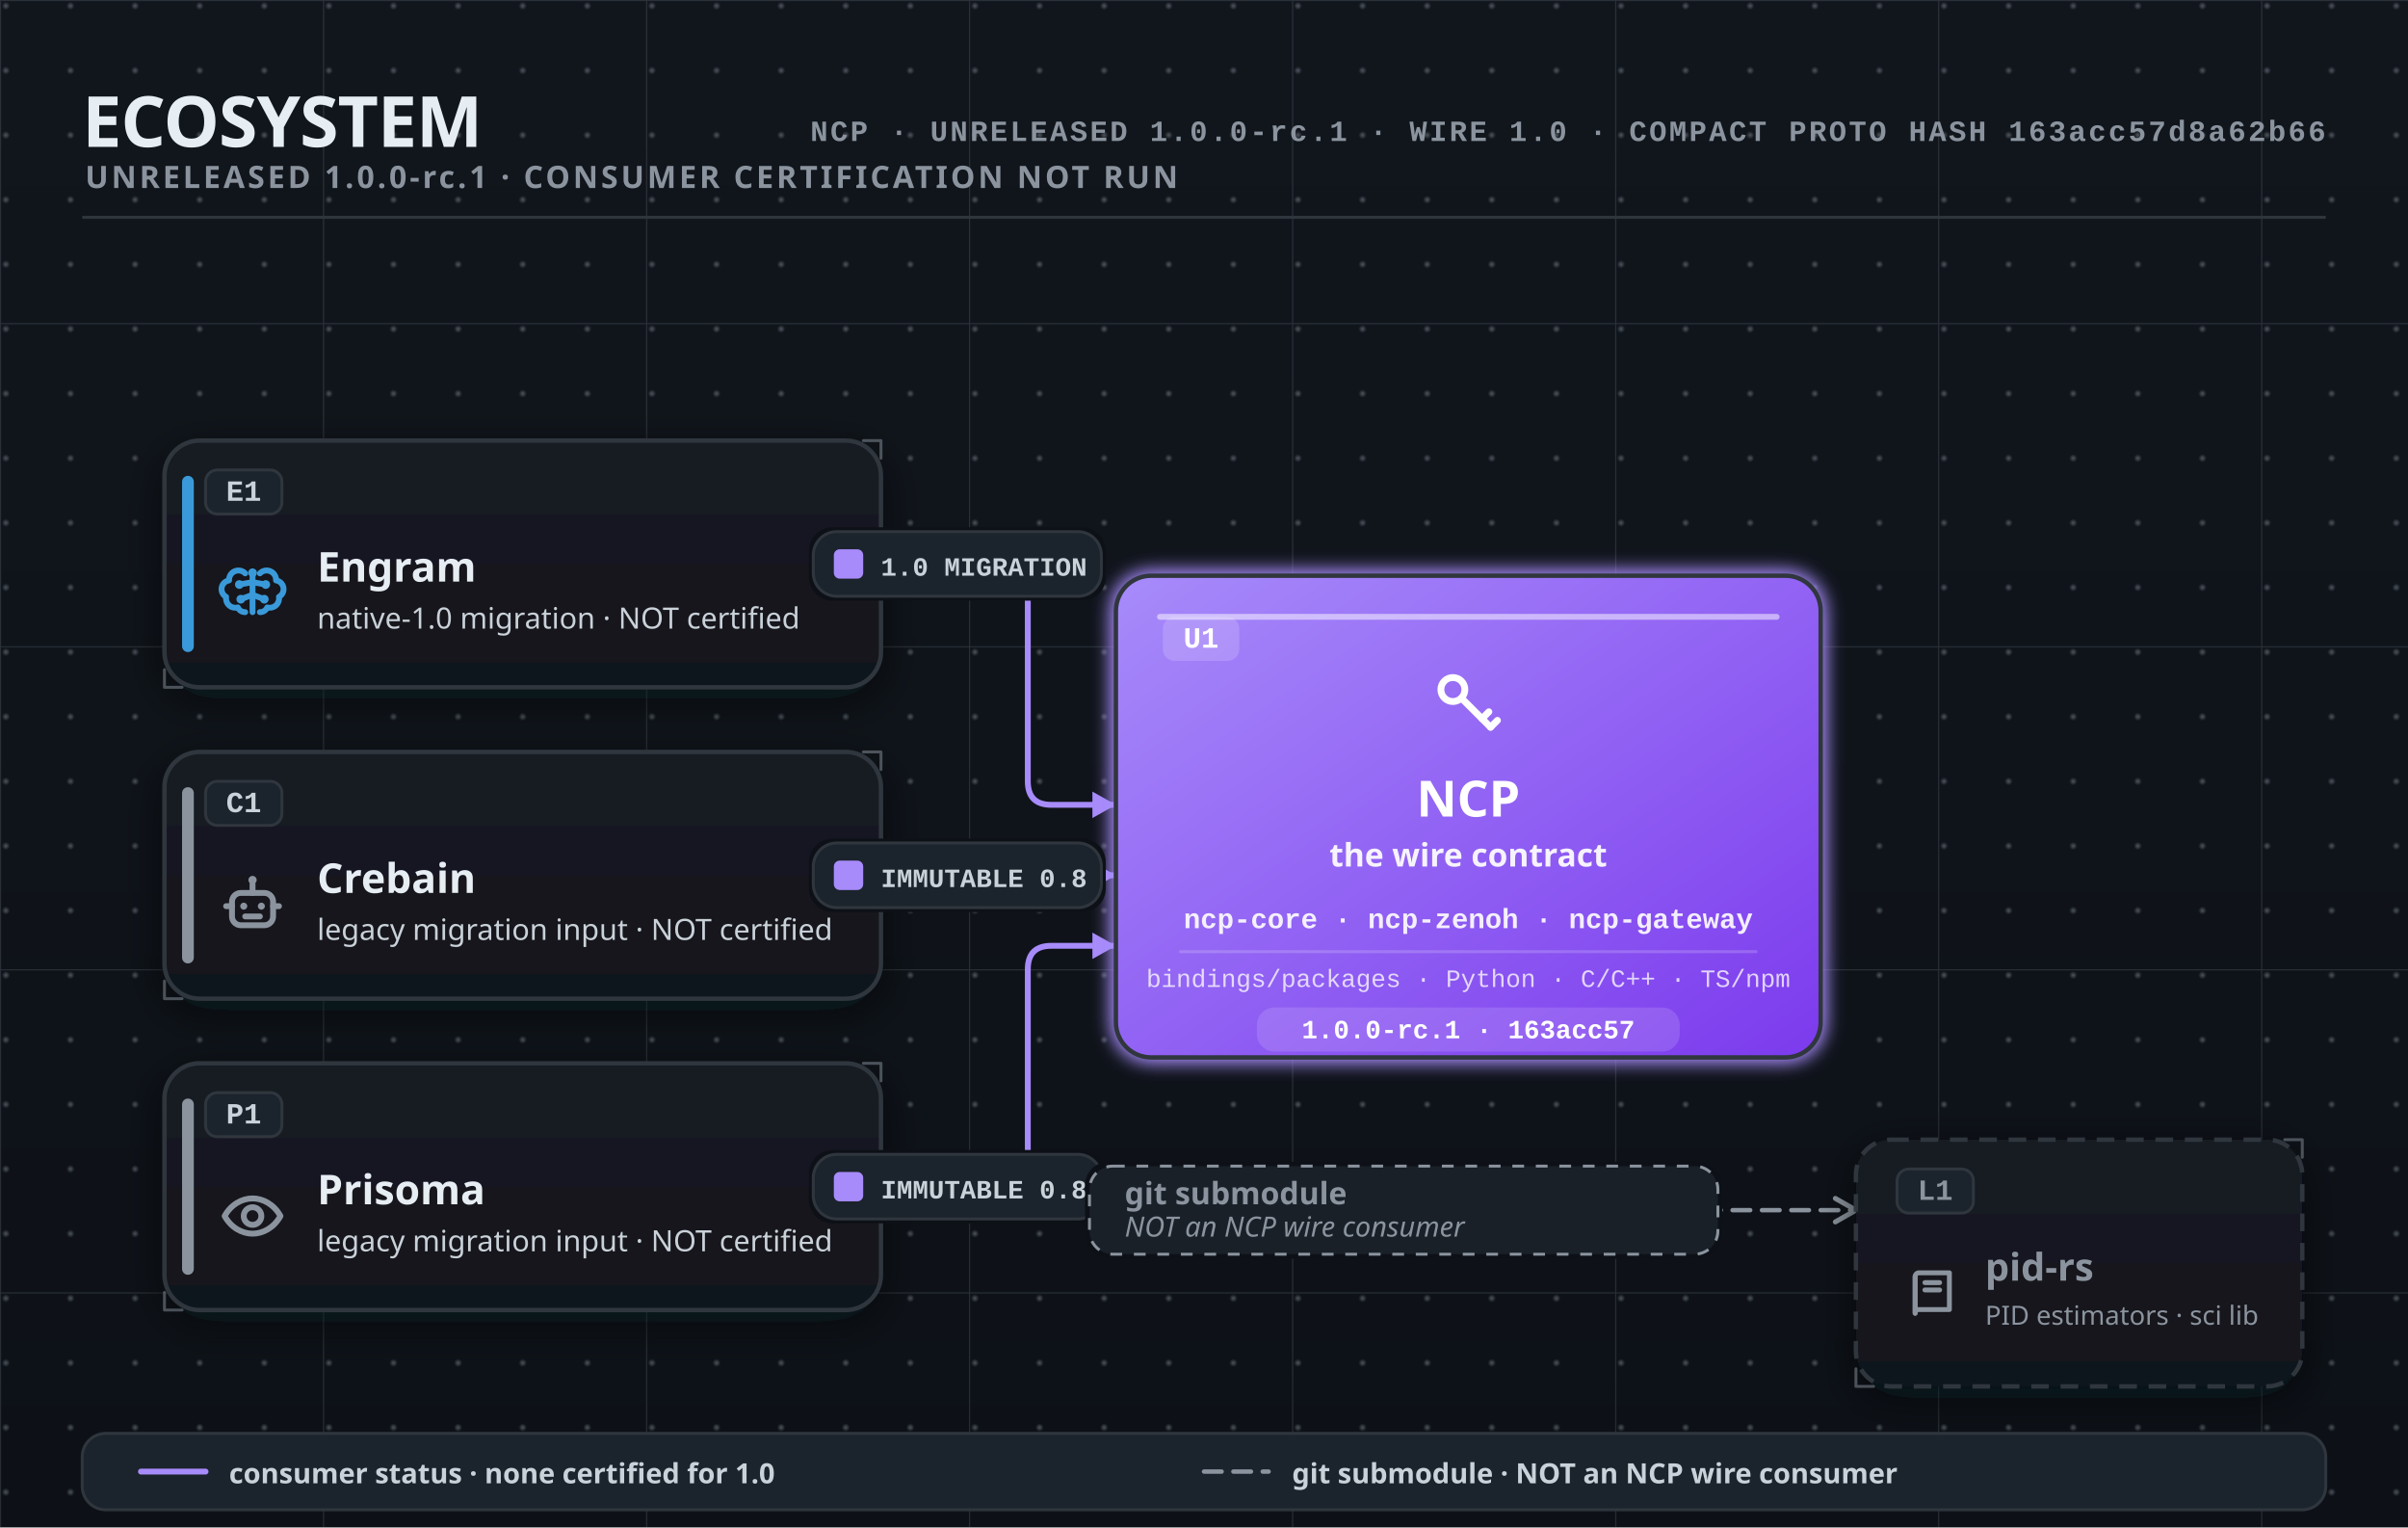
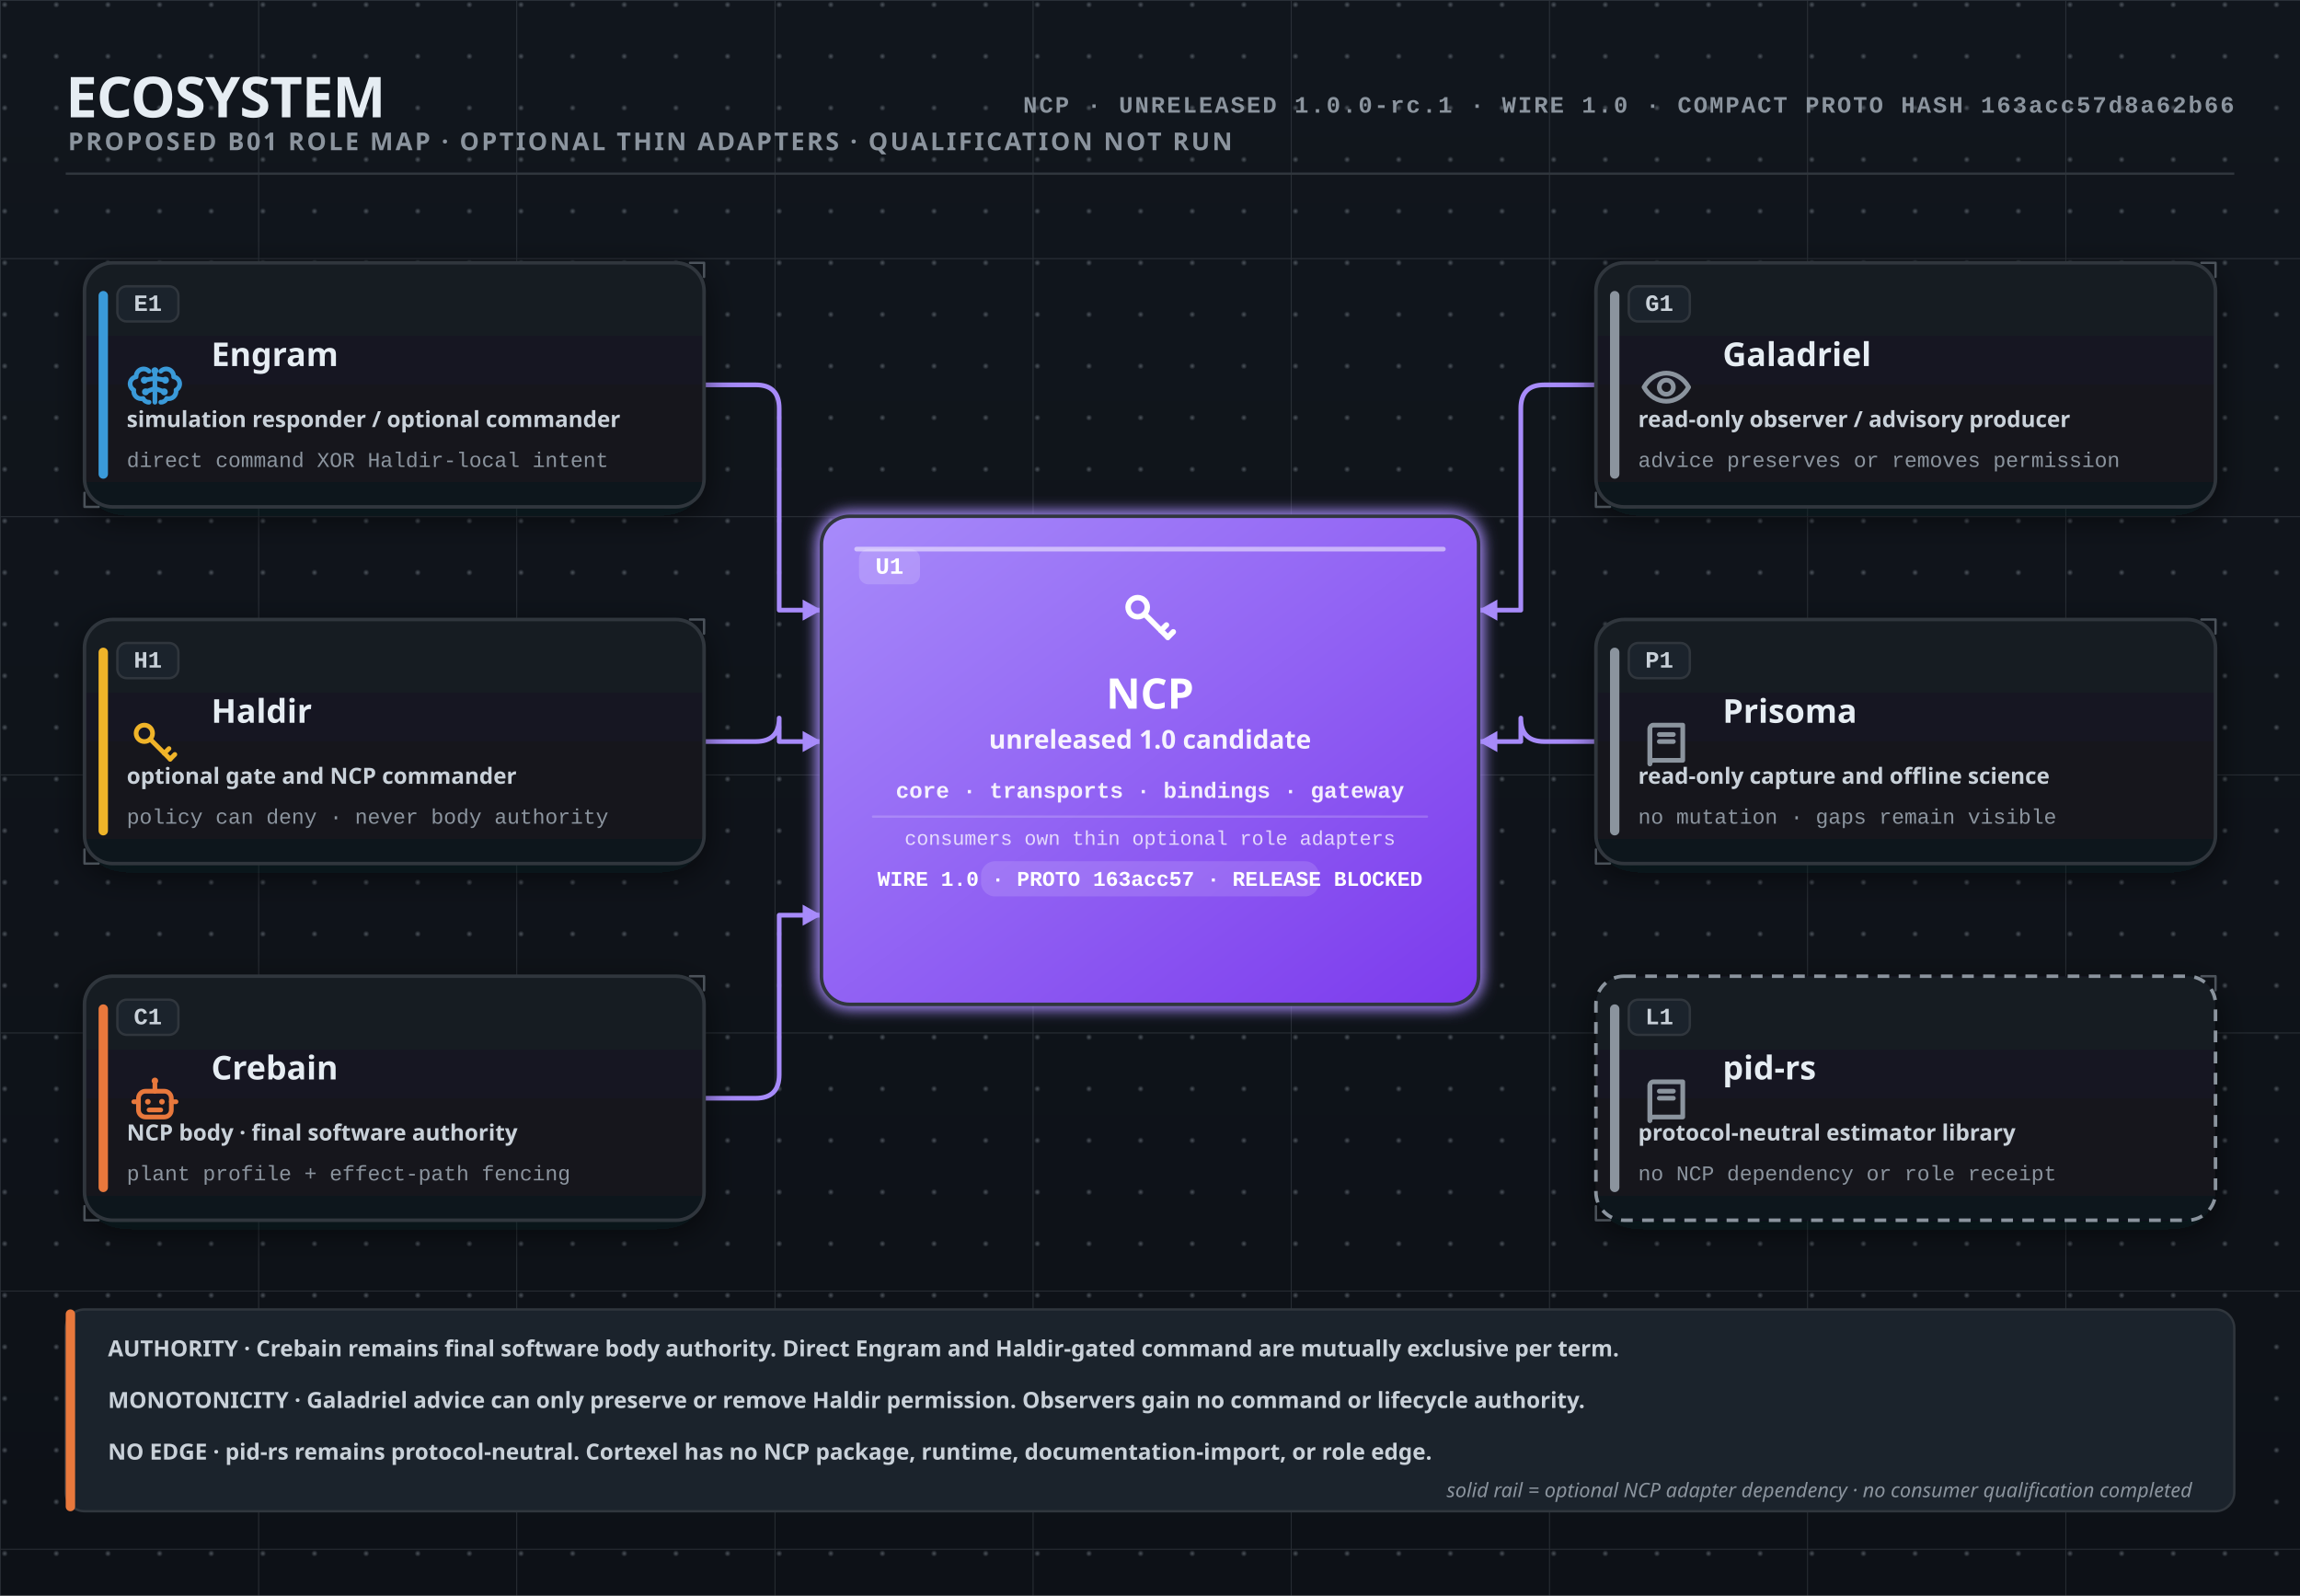
- <svg xmlns="http://www.w3.org/2000/svg" width="820" height="520" viewBox="0 0 820 520" font-family="-apple-system, BlinkMacSystemFont, 'Segoe UI', 'Noto Sans', Helvetica, Arial, sans-serif" role="img" aria-labelledby="ncp-ecosystem-title ncp-ecosystem-desc">
+ <svg xmlns="http://www.w3.org/2000/svg" width="980" height="680" viewBox="0 0 980 680" font-family="-apple-system, BlinkMacSystemFont, 'Segoe UI', 'Noto Sans', Helvetica, Arial, sans-serif" role="img" aria-labelledby="ncp-ecosystem-title ncp-ecosystem-desc">
  <defs>
    <linearGradient id="pageBg" x1="0" y1="0" x2="0" y2="1">
      <stop offset="0" stop-color="#11161d" />
      <stop offset="1" stop-color="#0d1117" />
    </linearGradient>
    <linearGradient id="surface" x1="0" y1="0" x2="0" y2="1">
      <stop offset="0" stop-color="#161b22" />
      <stop offset="1" stop-color="#11161d" />
    </linearGradient>
    <linearGradient id="busAction" x1="0" y1="0" x2="1" y2="0">
      <stop offset="0" stop-color="#e8783c" stop-opacity="0.85" />
      <stop offset="0.5" stop-color="#ff8a4c" stop-opacity="1" />
      <stop offset="1" stop-color="#e8783c" stop-opacity="0.85" />
    </linearGradient>
    <linearGradient id="contractHero" x1="0" y1="0" x2="1" y2="1">
      <stop offset="0" stop-color="#a78bfa" />
      <stop offset="1" stop-color="#7c3aed" />
    </linearGradient>
    <radialGradient id="gridDot" cx="0.5" cy="0.5" r="0.5">
      <stop offset="0" stop-color="#8b949e" stop-opacity="0.5" />
      <stop offset="1" stop-color="#8b949e" stop-opacity="0" />
    </radialGradient>
    <pattern id="grid" width="22" height="22" patternUnits="userSpaceOnUse">
      <circle cx="2" cy="2" r="1.4" fill="url(#gridDot)" />
    </pattern>
    <pattern id="gridMajor" width="110" height="110" patternUnits="userSpaceOnUse">
      <path d="M110 0H0V110" fill="none" stroke="#8b949e" stroke-width="0.75" stroke-opacity="0.22" />
    </pattern>
    <filter id="soft" x="-40%" y="-40%" width="180%" height="180%" color-interpolation-filters="sRGB">
      <feDropShadow dx="0" dy="4" stdDeviation="7" flood-color="#05070b" flood-opacity="0.6" />
    </filter>
    <filter id="halo" x="-60%" y="-60%" width="220%" height="220%" color-interpolation-filters="sRGB">
      <feGaussianBlur stdDeviation="3" />
    </filter>
    <filter id="glow" x="-90%" y="-90%" width="280%" height="280%" color-interpolation-filters="sRGB">
      <feGaussianBlur in="SourceGraphic" stdDeviation="3.4" result="b" />
      <feFlood flood-color="#ff8a4c" flood-opacity="0.9" />
      <feComposite in2="b" operator="in" result="g" />
      <feMerge>
        <feMergeNode in="g" />
        <feMergeNode in="g" />
        <feMergeNode in="SourceGraphic" />
      </feMerge>
    </filter>
    <marker id="arrowAction" markerUnits="userSpaceOnUse" markerWidth="12" markerHeight="12" refX="9" refY="5.5" orient="auto">
      <path d="M1,1 L9,5.5 L1,10 Z" fill="#e8783c" />
    </marker>
    <marker id="arrowControl" markerUnits="userSpaceOnUse" markerWidth="12" markerHeight="12" refX="9" refY="5.5" orient="auto">
      <path d="M1,1 L9,5.5 L1,10 Z" fill="#3a9ad9" />
    </marker>
    <marker id="replyControl" markerUnits="userSpaceOnUse" markerWidth="12" markerHeight="12" refX="9" refY="5.5" orient="auto">
      <path d="M2,1.5 L9,5.5 L2,9.5" fill="none" stroke="#3a9ad9" stroke-width="1.7" stroke-linecap="round" stroke-linejoin="round" />
    </marker>
    <marker id="arrowPercep" markerUnits="userSpaceOnUse" markerWidth="12" markerHeight="12" refX="9" refY="5.5" orient="auto">
      <path d="M1,1 L9,5.5 L1,10 Z" fill="#56b4e9" />
    </marker>
    <marker id="tapObserve" markerUnits="userSpaceOnUse" markerWidth="10" markerHeight="10" refX="5" refY="5" orient="auto">
      <circle cx="5" cy="5" r="3.2" fill="none" stroke="#8b949e" stroke-width="1.5" />
    </marker>
    <marker id="arrowContract" markerUnits="userSpaceOnUse" markerWidth="12" markerHeight="12" refX="9" refY="5.5" orient="auto">
      <path d="M1,1 L9,5.5 L1,10 Z" fill="#a78bfa" />
    </marker>
    <marker id="submoduleArrow" markerUnits="userSpaceOnUse" markerWidth="12" markerHeight="12" refX="9" refY="5.5" orient="auto">
      <path d="M2,1.5 L9,5.5 L2,9.5" fill="none" stroke="#8b949e" stroke-width="1.7" stroke-linecap="round" stroke-linejoin="round" />
    </marker>
    <marker id="arrowActive" markerUnits="userSpaceOnUse" markerWidth="12" markerHeight="12" refX="9" refY="5.5" orient="auto">
      <path d="M1,1 L9,5.5 L1,10 Z" fill="#33c295" />
    </marker>
    <marker id="arrowEstop" markerUnits="userSpaceOnUse" markerWidth="12" markerHeight="12" refX="9" refY="5.5" orient="auto">
      <path d="M1,1 L9,5.5 L1,10 Z" fill="#e8783c" stroke="#ffd9c2" stroke-width="0.6" />
    </marker>
    <marker id="arrowHold" markerUnits="userSpaceOnUse" markerWidth="12" markerHeight="12" refX="9" refY="5.5" orient="auto">
      <path d="M1,1 L9,5.5 L1,10 Z" fill="#f0b429" />
    </marker>
    <marker id="arrowMut" markerUnits="userSpaceOnUse" markerWidth="12" markerHeight="12" refX="9" refY="5.5" orient="auto">
      <path d="M1,1 L9,5.5 L1,10 Z" fill="#8b949e" />
    </marker>
    <marker id="arrowConfig" markerUnits="userSpaceOnUse" markerWidth="12" markerHeight="12" refX="9" refY="5.5" orient="auto">
      <path d="M1,1 L9,5.5 L1,10 Z" fill="#e08cbf" />
    </marker>
    <filter id="glowContract" x="-90%" y="-90%" width="280%" height="280%" color-interpolation-filters="sRGB">
      <feGaussianBlur in="SourceGraphic" stdDeviation="3.4" result="b" />
      <feFlood flood-color="#a78bfa" flood-opacity="0.9" />
      <feComposite in2="b" operator="in" result="g" />
      <feMerge>
        <feMergeNode in="g" />
        <feMergeNode in="g" />
        <feMergeNode in="SourceGraphic" />
      </feMerge>
    </filter>
    <filter id="glowActive" x="-90%" y="-90%" width="280%" height="280%" color-interpolation-filters="sRGB">
      <feGaussianBlur in="SourceGraphic" stdDeviation="3.4" result="b" />
      <feFlood flood-color="#33c295" flood-opacity="0.9" />
      <feComposite in2="b" operator="in" result="g" />
      <feMerge>
        <feMergeNode in="g" />
        <feMergeNode in="g" />
        <feMergeNode in="SourceGraphic" />
      </feMerge>
    </filter>
  </defs>
-   <rect x="0" y="0" width="820" height="520" rx="0" fill="url(#pageBg)" />
-   <rect x="0" y="0" width="820" height="520" rx="0" fill="url(#gridMajor)" />
-   <rect x="0" y="0" width="820" height="520" rx="0" fill="url(#grid)" />
+   <rect x="0" y="0" width="980" height="680" rx="0" fill="url(#pageBg)" />
+   <rect x="0" y="0" width="980" height="680" rx="0" fill="url(#gridMajor)" />
+   <rect x="0" y="0" width="980" height="680" rx="0" fill="url(#grid)" />
  <text x="28" y="50" font-family="-apple-system, BlinkMacSystemFont, 'Segoe UI', 'Noto Sans', Helvetica, Arial, sans-serif" font-size="24" font-weight="800" font-style="normal" fill="#e6edf3" text-anchor="start" letter-spacing="-0.3" text-rendering="geometricPrecision">ECOSYSTEM</text>
-   <text x="29" y="64" font-family="-apple-system, BlinkMacSystemFont, 'Segoe UI', 'Noto Sans', Helvetica, Arial, sans-serif" font-size="10.5" font-weight="600" font-style="normal" fill="#8b949e" text-anchor="start" letter-spacing="1.0" text-rendering="geometricPrecision">UNRELEASED 1.0.0-rc.1  ·  CONSUMER CERTIFICATION NOT RUN</text>
-   <line x1="28" y1="74" x2="792" y2="74" stroke="#30363d" stroke-width="1" stroke-linecap="butt" />
-   <text x="792" y="48" font-family="ui-monospace, SFMono-Regular, 'SF Mono', Menlo, Consolas, 'Liberation Mono', monospace" font-size="10" font-weight="600" font-style="normal" fill="#8b949e" text-anchor="end" letter-spacing="0.8" text-rendering="geometricPrecision">NCP · UNRELEASED 1.0.0-rc.1 · WIRE 1.0 · COMPACT PROTO HASH 163acc57d8a62b66</text>
-   <path d="M300,192 L342,192 Q350,192 350,200 L350,266 Q350,274 358,274 L380,274" fill="none" stroke="#a78bfa" stroke-width="2" stroke-linecap="round" stroke-linejoin="round" marker-end="url(#arrowContract)" />
-   <path d="M300,298 L380,298" fill="none" stroke="#a78bfa" stroke-width="2" stroke-linecap="round" stroke-linejoin="round" marker-end="url(#arrowContract)" />
-   <path d="M300,404 L342,404 Q350,404 350,396 L350,330 Q350,322 358,322 L380,322" fill="none" stroke="#a78bfa" stroke-width="2" stroke-linecap="round" stroke-linejoin="round" marker-end="url(#arrowContract)" />
-   <line x1="364" y1="294" x2="364" y2="302" stroke="#a78bfa" stroke-width="1" stroke-linecap="round" stroke-opacity="0.7" />
-   <line x1="372" y1="294" x2="372" y2="302" stroke="#a78bfa" stroke-width="1" stroke-linecap="round" stroke-opacity="0.7" />
-   <path d="M300,412 L632,412" fill="none" stroke="#8b949e" stroke-width="1.5" stroke-linecap="round" stroke-linejoin="round" stroke-dasharray="6 4" marker-end="url(#submoduleArrow)" />
-   <rect x="56" y="150" width="244" height="84" rx="12" fill="url(#surface)" filter="url(#soft)" />
-   <rect x="56" y="150" width="244" height="84" rx="12" fill="none" stroke="#30363d" stroke-width="1.5" />
-   <rect x="62" y="162" width="4" height="60" rx="2" fill="#3a9ad9" />
-   <path d="M294,150 L300,150 L300,156" fill="none" stroke="#8b949e" stroke-width="1" stroke-linecap="round" stroke-linejoin="round" stroke-opacity="0.5" />
-   <path d="M56,228 L56,234 L62,234" fill="none" stroke="#8b949e" stroke-width="1" stroke-linecap="round" stroke-linejoin="round" stroke-opacity="0.5" />
-   <rect x="70" y="160" width="26" height="15" rx="4" fill="#1b232c" stroke="#30363d" stroke-width="1" />
-   <text x="83" y="170.5" font-family="ui-monospace, SFMono-Regular, 'SF Mono', Menlo, Consolas, 'Liberation Mono', monospace" font-size="10" font-weight="700" font-style="normal" fill="#c9d1d9" text-anchor="middle" text-rendering="geometricPrecision">E1</text>
-   <g transform="translate(74,190) scale(1)" fill="none" stroke="#3a9ad9" stroke-width="2" stroke-linecap="round" stroke-linejoin="round">
+   <text x="29" y="64" font-family="-apple-system, BlinkMacSystemFont, 'Segoe UI', 'Noto Sans', Helvetica, Arial, sans-serif" font-size="10.5" font-weight="600" font-style="normal" fill="#8b949e" text-anchor="start" letter-spacing="1.0" text-rendering="geometricPrecision">PROPOSED B01 ROLE MAP  ·  OPTIONAL THIN ADAPTERS  ·  QUALIFICATION NOT RUN</text>
+   <line x1="28" y1="74" x2="952" y2="74" stroke="#30363d" stroke-width="1" stroke-linecap="butt" />
+   <text x="952" y="48" font-family="ui-monospace, SFMono-Regular, 'SF Mono', Menlo, Consolas, 'Liberation Mono', monospace" font-size="10" font-weight="600" font-style="normal" fill="#8b949e" text-anchor="end" letter-spacing="0.8" text-rendering="geometricPrecision">NCP · UNRELEASED 1.0.0-rc.1 · WIRE 1.0 · COMPACT PROTO HASH 163acc57d8a62b66</text>
+   <path d="M300,164.0 L322,164.0 Q332,164.0 332,174.0 L332,260 L350,260" fill="none" stroke="#a78bfa" stroke-width="2" stroke-linecap="round" stroke-linejoin="round" marker-end="url(#arrowContract)" />
+   <path d="M300,316.0 L322,316.0 Q332,316.0 332,306.0 L332,316.0 L350,316.0" fill="none" stroke="#a78bfa" stroke-width="2" stroke-linecap="round" stroke-linejoin="round" marker-end="url(#arrowContract)" />
+   <path d="M300,468.0 L322,468.0 Q332,468.0 332,458.0 L332,390 L350,390" fill="none" stroke="#a78bfa" stroke-width="2" stroke-linecap="round" stroke-linejoin="round" marker-end="url(#arrowContract)" />
+   <path d="M680,164.0 L658,164.0 Q648,164.0 648,174.0 L648,260 L630,260" fill="none" stroke="#a78bfa" stroke-width="2" stroke-linecap="round" stroke-linejoin="round" marker-end="url(#arrowContract)" />
+   <path d="M680,316.0 L658,316.0 Q648,316.0 648,306.0 L648,316.0 L630,316.0" fill="none" stroke="#a78bfa" stroke-width="2" stroke-linecap="round" stroke-linejoin="round" marker-end="url(#arrowContract)" />
+   <rect x="36" y="112" width="264" height="104" rx="12" fill="url(#surface)" filter="url(#soft)" />
+   <rect x="36" y="112" width="264" height="104" rx="12" fill="none" stroke="#30363d" stroke-width="1.5" />
+   <rect x="42" y="124" width="4" height="80" rx="2" fill="#3a9ad9" />
+   <path d="M294,112 L300,112 L300,118" fill="none" stroke="#8b949e" stroke-width="1" stroke-linecap="round" stroke-linejoin="round" stroke-opacity="0.5" />
+   <path d="M36,210 L36,216 L42,216" fill="none" stroke="#8b949e" stroke-width="1" stroke-linecap="round" stroke-linejoin="round" stroke-opacity="0.5" />
+   <rect x="50" y="122" width="26" height="15" rx="4" fill="#1b232c" stroke="#30363d" stroke-width="1" />
+   <text x="63" y="132.5" font-family="ui-monospace, SFMono-Regular, 'SF Mono', Menlo, Consolas, 'Liberation Mono', monospace" font-size="10" font-weight="700" font-style="normal" fill="#c9d1d9" text-anchor="middle" text-rendering="geometricPrecision">E1</text>
+   <g transform="translate(54,153) scale(1)" fill="none" stroke="#3a9ad9" stroke-width="2" stroke-linecap="round" stroke-linejoin="round">
    <path d="M9.5 5.2A3.2 3.2 0 0 0 4 7.6a3 3 0 0 0-1 5.6a3.2 3.2 0 0 0 4 3.6a2.6 2.6 0 0 0 2.5 1.6" />
    <path d="M14.5 5.2A3.2 3.2 0 0 1 20 7.6a3 3 0 0 1 1 5.6a3.2 3.2 0 0 1-4 3.6a2.6 2.6 0 0 1-2.5 1.6" />
    <path d="M12 5v13.4" />
    <circle cx="12" cy="5" r="0.5" fill="#3a9ad9" stroke="#3a9ad9" />
    <circle cx="7.5" cy="9" r="0.5" fill="#3a9ad9" stroke="#3a9ad9" />
    <circle cx="16.5" cy="9" r="0.5" fill="#3a9ad9" stroke="#3a9ad9" />
    <circle cx="8" cy="14" r="0.5" fill="#3a9ad9" stroke="#3a9ad9" />
    <circle cx="16" cy="14" r="0.5" fill="#3a9ad9" stroke="#3a9ad9" />
    <path d="M12 8.2 7.5 9M12 8.2 16.5 9M12 12.5 8 14M12 12.5 16 14" />
  </g>
-   <text x="108" y="198" font-family="-apple-system, BlinkMacSystemFont, 'Segoe UI', 'Noto Sans', Helvetica, Arial, sans-serif" font-size="14" font-weight="700" font-style="normal" fill="#e6edf3" text-anchor="start" text-rendering="geometricPrecision">Engram</text>
-   <text x="108" y="214" font-family="-apple-system, BlinkMacSystemFont, 'Segoe UI', 'Noto Sans', Helvetica, Arial, sans-serif" font-size="10" font-weight="500" font-style="normal" fill="#c9d1d9" text-anchor="start" text-rendering="geometricPrecision">native-1.0 migration · NOT certified</text>
-   <rect x="56" y="256" width="244" height="84" rx="12" fill="url(#surface)" filter="url(#soft)" />
-   <rect x="56" y="256" width="244" height="84" rx="12" fill="none" stroke="#30363d" stroke-width="1.5" />
-   <rect x="62" y="268" width="4" height="60" rx="2" fill="#8b949e" />
-   <path d="M294,256 L300,256 L300,262" fill="none" stroke="#8b949e" stroke-width="1" stroke-linecap="round" stroke-linejoin="round" stroke-opacity="0.5" />
-   <path d="M56,334 L56,340 L62,340" fill="none" stroke="#8b949e" stroke-width="1" stroke-linecap="round" stroke-linejoin="round" stroke-opacity="0.5" />
-   <rect x="70" y="266" width="26" height="15" rx="4" fill="#1b232c" stroke="#30363d" stroke-width="1" />
-   <text x="83" y="276.5" font-family="ui-monospace, SFMono-Regular, 'SF Mono', Menlo, Consolas, 'Liberation Mono', monospace" font-size="10" font-weight="700" font-style="normal" fill="#c9d1d9" text-anchor="middle" text-rendering="geometricPrecision">C1</text>
-   <g transform="translate(74,296) scale(1)" fill="none" stroke="#8b949e" stroke-width="2" stroke-linecap="round" stroke-linejoin="round">
-     <rect x="5" y="8" width="14" height="11" rx="3" />
-     <path d="M12 8V5" />
-     <circle cx="12" cy="3.6" r="1.4" fill="#8b949e" stroke="none" />
-     <circle cx="9" cy="12.5" r="1.2" fill="#8b949e" stroke="none" />
-     <circle cx="15" cy="12.5" r="1.2" fill="#8b949e" stroke="none" />
-     <path d="M9.5 16h5" />
-     <path d="M5 12.5H3M19 12.5h2" />
-   </g>
-   <text x="108" y="304" font-family="-apple-system, BlinkMacSystemFont, 'Segoe UI', 'Noto Sans', Helvetica, Arial, sans-serif" font-size="14" font-weight="700" font-style="normal" fill="#e6edf3" text-anchor="start" text-rendering="geometricPrecision">Crebain</text>
-   <text x="108" y="320" font-family="-apple-system, BlinkMacSystemFont, 'Segoe UI', 'Noto Sans', Helvetica, Arial, sans-serif" font-size="10" font-weight="500" font-style="normal" fill="#c9d1d9" text-anchor="start" text-rendering="geometricPrecision">legacy migration input · NOT certified</text>
-   <rect x="56" y="362" width="244" height="84" rx="12" fill="url(#surface)" filter="url(#soft)" />
-   <rect x="56" y="362" width="244" height="84" rx="12" fill="none" stroke="#30363d" stroke-width="1.5" />
-   <rect x="62" y="374" width="4" height="60" rx="2" fill="#8b949e" />
-   <path d="M294,362 L300,362 L300,368" fill="none" stroke="#8b949e" stroke-width="1" stroke-linecap="round" stroke-linejoin="round" stroke-opacity="0.5" />
-   <path d="M56,440 L56,446 L62,446" fill="none" stroke="#8b949e" stroke-width="1" stroke-linecap="round" stroke-linejoin="round" stroke-opacity="0.5" />
-   <rect x="70" y="372" width="26" height="15" rx="4" fill="#1b232c" stroke="#30363d" stroke-width="1" />
-   <text x="83" y="382.5" font-family="ui-monospace, SFMono-Regular, 'SF Mono', Menlo, Consolas, 'Liberation Mono', monospace" font-size="10" font-weight="700" font-style="normal" fill="#c9d1d9" text-anchor="middle" text-rendering="geometricPrecision">P1</text>
-   <g transform="translate(74,402) scale(1)" fill="none" stroke="#8b949e" stroke-width="2" stroke-linecap="round" stroke-linejoin="round">
-     <path d="M2.5 12c2.2-4 6-6 9.5-6s7.3 2 9.5 6c-2.2 4-6 6-9.5 6s-7.3-2-9.5-6Z" />
-     <circle cx="12" cy="12" r="3" />
-   </g>
-   <text x="108" y="410" font-family="-apple-system, BlinkMacSystemFont, 'Segoe UI', 'Noto Sans', Helvetica, Arial, sans-serif" font-size="14" font-weight="700" font-style="normal" fill="#e6edf3" text-anchor="start" text-rendering="geometricPrecision">Prisoma</text>
-   <text x="108" y="426" font-family="-apple-system, BlinkMacSystemFont, 'Segoe UI', 'Noto Sans', Helvetica, Arial, sans-serif" font-size="10" font-weight="500" font-style="normal" fill="#c9d1d9" text-anchor="start" text-rendering="geometricPrecision">legacy migration input · NOT certified</text>
-   <rect x="380" y="196" width="240" height="164" rx="12" fill="url(#contractHero)" stroke="#30363d" stroke-width="1.5" filter="url(#glowContract)" />
-   <rect x="394" y="209" width="212" height="2" rx="1" fill="#ffffff" fill-opacity="0.5" />
-   <rect x="396" y="210" width="26" height="15" rx="4" fill="#ffffff" fill-opacity="0.16" />
-   <text x="409" y="220.5" font-family="ui-monospace, SFMono-Regular, 'SF Mono', Menlo, Consolas, 'Liberation Mono', monospace" font-size="10" font-weight="700" font-style="normal" fill="#ffffff" text-anchor="middle" text-rendering="geometricPrecision">U1</text>
-   <g transform="translate(486.0,226) scale(1.1667)" fill="none" stroke="#ffffff" stroke-width="2" stroke-linecap="round" stroke-linejoin="round">
+   <text x="90" y="156" font-family="-apple-system, BlinkMacSystemFont, 'Segoe UI', 'Noto Sans', Helvetica, Arial, sans-serif" font-size="14" font-weight="700" font-style="normal" fill="#e6edf3" text-anchor="start" text-rendering="geometricPrecision">Engram</text>
+   <text x="54" y="182" font-family="-apple-system, BlinkMacSystemFont, 'Segoe UI', 'Noto Sans', Helvetica, Arial, sans-serif" font-size="9.5" font-weight="600" font-style="normal" fill="#c9d1d9" text-anchor="start" text-rendering="geometricPrecision">simulation responder / optional commander</text>
+   <text x="54" y="199" font-family="ui-monospace, SFMono-Regular, 'SF Mono', Menlo, Consolas, 'Liberation Mono', monospace" font-size="9" font-weight="500" font-style="normal" fill="#8b949e" text-anchor="start" text-rendering="geometricPrecision">direct command XOR Haldir-local intent</text>
+   <rect x="36" y="264" width="264" height="104" rx="12" fill="url(#surface)" filter="url(#soft)" />
+   <rect x="36" y="264" width="264" height="104" rx="12" fill="none" stroke="#30363d" stroke-width="1.5" />
+   <rect x="42" y="276" width="4" height="80" rx="2" fill="#f0b429" />
+   <path d="M294,264 L300,264 L300,270" fill="none" stroke="#8b949e" stroke-width="1" stroke-linecap="round" stroke-linejoin="round" stroke-opacity="0.5" />
+   <path d="M36,362 L36,368 L42,368" fill="none" stroke="#8b949e" stroke-width="1" stroke-linecap="round" stroke-linejoin="round" stroke-opacity="0.5" />
+   <rect x="50" y="274" width="26" height="15" rx="4" fill="#1b232c" stroke="#30363d" stroke-width="1" />
+   <text x="63" y="284.5" font-family="ui-monospace, SFMono-Regular, 'SF Mono', Menlo, Consolas, 'Liberation Mono', monospace" font-size="10" font-weight="700" font-style="normal" fill="#c9d1d9" text-anchor="middle" text-rendering="geometricPrecision">H1</text>
+   <g transform="translate(54,305) scale(1)" fill="none" stroke="#f0b429" stroke-width="2" stroke-linecap="round" stroke-linejoin="round">
    <circle cx="7.5" cy="7.5" r="3.5" />
    <path d="M10 10l8.5 8.5" />
    <path d="M16 16l2-2M18.5 18.5l2-2" />
  </g>
-   <text x="500.0" y="278" font-family="-apple-system, BlinkMacSystemFont, 'Segoe UI', 'Noto Sans', Helvetica, Arial, sans-serif" font-size="17" font-weight="800" font-style="normal" fill="#ffffff" text-anchor="middle" text-rendering="geometricPrecision">NCP</text>
-   <text x="500.0" y="295" font-family="-apple-system, BlinkMacSystemFont, 'Segoe UI', 'Noto Sans', Helvetica, Arial, sans-serif" font-size="11" font-weight="600" font-style="normal" fill="#ffffff" fill-opacity="0.92" text-anchor="middle" text-rendering="geometricPrecision">the wire contract</text>
-   <text x="500.0" y="316" font-family="ui-monospace, SFMono-Regular, 'SF Mono', Menlo, Consolas, 'Liberation Mono', monospace" font-size="9.5" font-weight="600" font-style="normal" fill="#ffffff" fill-opacity="0.9" text-anchor="middle" text-rendering="geometricPrecision">ncp-core · ncp-zenoh · ncp-gateway</text>
-   <line x1="402" y1="324" x2="598" y2="324" stroke="#ffffff" stroke-width="1" stroke-linecap="round" stroke-opacity="0.18" />
-   <text x="500.0" y="336" font-family="ui-monospace, SFMono-Regular, 'SF Mono', Menlo, Consolas, 'Liberation Mono', monospace" font-size="8.5" font-weight="500" font-style="normal" fill="#ffffff" fill-opacity="0.76" text-anchor="middle" text-rendering="geometricPrecision">bindings/packages · Python · C/C++ · TS/npm</text>
-   <rect x="428.0" y="343" width="144" height="15" rx="6" fill="#ffffff" fill-opacity="0.13" />
-   <text x="500.0" y="353.5" font-family="ui-monospace, SFMono-Regular, 'SF Mono', Menlo, Consolas, 'Liberation Mono', monospace" font-size="9" font-weight="700" font-style="normal" fill="#ffffff" text-anchor="middle" text-rendering="geometricPrecision">1.0.0-rc.1 · 163acc57</text>
-   <rect x="632" y="388" width="152" height="84" rx="12" fill="url(#surface)" filter="url(#soft)" />
-   <rect x="632" y="388" width="152" height="84" rx="12" fill="none" stroke="#30363d" stroke-width="1.5" stroke-dasharray="6 4" />
-   <path d="M778,388 L784,388 L784,394" fill="none" stroke="#8b949e" stroke-width="1" stroke-linecap="round" stroke-linejoin="round" stroke-opacity="0.5" />
-   <path d="M632,466 L632,472 L638,472" fill="none" stroke="#8b949e" stroke-width="1" stroke-linecap="round" stroke-linejoin="round" stroke-opacity="0.5" />
-   <rect x="646" y="398" width="26" height="15" rx="4" fill="#1b232c" stroke="#30363d" stroke-width="1" />
-   <text x="659" y="408.5" font-family="ui-monospace, SFMono-Regular, 'SF Mono', Menlo, Consolas, 'Liberation Mono', monospace" font-size="10" font-weight="700" font-style="normal" fill="#8b949e" text-anchor="middle" text-rendering="geometricPrecision">L1</text>
-   <g transform="translate(648,430) scale(0.8333)" fill="none" stroke="#8b949e" stroke-width="2" stroke-linecap="round" stroke-linejoin="round">
+   <text x="90" y="308" font-family="-apple-system, BlinkMacSystemFont, 'Segoe UI', 'Noto Sans', Helvetica, Arial, sans-serif" font-size="14" font-weight="700" font-style="normal" fill="#e6edf3" text-anchor="start" text-rendering="geometricPrecision">Haldir</text>
+   <text x="54" y="334" font-family="-apple-system, BlinkMacSystemFont, 'Segoe UI', 'Noto Sans', Helvetica, Arial, sans-serif" font-size="9.5" font-weight="600" font-style="normal" fill="#c9d1d9" text-anchor="start" text-rendering="geometricPrecision">optional gate and NCP commander</text>
+   <text x="54" y="351" font-family="ui-monospace, SFMono-Regular, 'SF Mono', Menlo, Consolas, 'Liberation Mono', monospace" font-size="9" font-weight="500" font-style="normal" fill="#8b949e" text-anchor="start" text-rendering="geometricPrecision">policy can deny · never body authority</text>
+   <rect x="36" y="416" width="264" height="104" rx="12" fill="url(#surface)" filter="url(#soft)" />
+   <rect x="36" y="416" width="264" height="104" rx="12" fill="none" stroke="#30363d" stroke-width="1.5" />
+   <rect x="42" y="428" width="4" height="80" rx="2" fill="#e8783c" />
+   <path d="M294,416 L300,416 L300,422" fill="none" stroke="#8b949e" stroke-width="1" stroke-linecap="round" stroke-linejoin="round" stroke-opacity="0.5" />
+   <path d="M36,514 L36,520 L42,520" fill="none" stroke="#8b949e" stroke-width="1" stroke-linecap="round" stroke-linejoin="round" stroke-opacity="0.5" />
+   <rect x="50" y="426" width="26" height="15" rx="4" fill="#1b232c" stroke="#30363d" stroke-width="1" />
+   <text x="63" y="436.5" font-family="ui-monospace, SFMono-Regular, 'SF Mono', Menlo, Consolas, 'Liberation Mono', monospace" font-size="10" font-weight="700" font-style="normal" fill="#c9d1d9" text-anchor="middle" text-rendering="geometricPrecision">C1</text>
+   <g transform="translate(54,457) scale(1)" fill="none" stroke="#e8783c" stroke-width="2" stroke-linecap="round" stroke-linejoin="round">
+     <rect x="5" y="8" width="14" height="11" rx="3" />
+     <path d="M12 8V5" />
+     <circle cx="12" cy="3.6" r="1.4" fill="#e8783c" stroke="none" />
+     <circle cx="9" cy="12.5" r="1.2" fill="#e8783c" stroke="none" />
+     <circle cx="15" cy="12.5" r="1.2" fill="#e8783c" stroke="none" />
+     <path d="M9.5 16h5" />
+     <path d="M5 12.5H3M19 12.5h2" />
+   </g>
+   <text x="90" y="460" font-family="-apple-system, BlinkMacSystemFont, 'Segoe UI', 'Noto Sans', Helvetica, Arial, sans-serif" font-size="14" font-weight="700" font-style="normal" fill="#e6edf3" text-anchor="start" text-rendering="geometricPrecision">Crebain</text>
+   <text x="54" y="486" font-family="-apple-system, BlinkMacSystemFont, 'Segoe UI', 'Noto Sans', Helvetica, Arial, sans-serif" font-size="9.5" font-weight="600" font-style="normal" fill="#c9d1d9" text-anchor="start" text-rendering="geometricPrecision">NCP body · final software authority</text>
+   <text x="54" y="503" font-family="ui-monospace, SFMono-Regular, 'SF Mono', Menlo, Consolas, 'Liberation Mono', monospace" font-size="9" font-weight="500" font-style="normal" fill="#8b949e" text-anchor="start" text-rendering="geometricPrecision">plant profile + effect-path fencing</text>
+   <rect x="680" y="112" width="264" height="104" rx="12" fill="url(#surface)" filter="url(#soft)" />
+   <rect x="680" y="112" width="264" height="104" rx="12" fill="none" stroke="#30363d" stroke-width="1.5" />
+   <rect x="686" y="124" width="4" height="80" rx="2" fill="#8b949e" />
+   <path d="M938,112 L944,112 L944,118" fill="none" stroke="#8b949e" stroke-width="1" stroke-linecap="round" stroke-linejoin="round" stroke-opacity="0.5" />
+   <path d="M680,210 L680,216 L686,216" fill="none" stroke="#8b949e" stroke-width="1" stroke-linecap="round" stroke-linejoin="round" stroke-opacity="0.5" />
+   <rect x="694" y="122" width="26" height="15" rx="4" fill="#1b232c" stroke="#30363d" stroke-width="1" />
+   <text x="707" y="132.5" font-family="ui-monospace, SFMono-Regular, 'SF Mono', Menlo, Consolas, 'Liberation Mono', monospace" font-size="10" font-weight="700" font-style="normal" fill="#c9d1d9" text-anchor="middle" text-rendering="geometricPrecision">G1</text>
+   <g transform="translate(698,153) scale(1)" fill="none" stroke="#8b949e" stroke-width="2" stroke-linecap="round" stroke-linejoin="round">
+     <path d="M2.5 12c2.2-4 6-6 9.5-6s7.3 2 9.5 6c-2.2 4-6 6-9.5 6s-7.3-2-9.5-6Z" />
+     <circle cx="12" cy="12" r="3" />
+   </g>
+   <text x="734" y="156" font-family="-apple-system, BlinkMacSystemFont, 'Segoe UI', 'Noto Sans', Helvetica, Arial, sans-serif" font-size="14" font-weight="700" font-style="normal" fill="#e6edf3" text-anchor="start" text-rendering="geometricPrecision">Galadriel</text>
+   <text x="698" y="182" font-family="-apple-system, BlinkMacSystemFont, 'Segoe UI', 'Noto Sans', Helvetica, Arial, sans-serif" font-size="9.5" font-weight="600" font-style="normal" fill="#c9d1d9" text-anchor="start" text-rendering="geometricPrecision">read-only observer / advisory producer</text>
+   <text x="698" y="199" font-family="ui-monospace, SFMono-Regular, 'SF Mono', Menlo, Consolas, 'Liberation Mono', monospace" font-size="9" font-weight="500" font-style="normal" fill="#8b949e" text-anchor="start" text-rendering="geometricPrecision">advice preserves or removes permission</text>
+   <rect x="680" y="264" width="264" height="104" rx="12" fill="url(#surface)" filter="url(#soft)" />
+   <rect x="680" y="264" width="264" height="104" rx="12" fill="none" stroke="#30363d" stroke-width="1.5" />
+   <rect x="686" y="276" width="4" height="80" rx="2" fill="#8b949e" />
+   <path d="M938,264 L944,264 L944,270" fill="none" stroke="#8b949e" stroke-width="1" stroke-linecap="round" stroke-linejoin="round" stroke-opacity="0.5" />
+   <path d="M680,362 L680,368 L686,368" fill="none" stroke="#8b949e" stroke-width="1" stroke-linecap="round" stroke-linejoin="round" stroke-opacity="0.5" />
+   <rect x="694" y="274" width="26" height="15" rx="4" fill="#1b232c" stroke="#30363d" stroke-width="1" />
+   <text x="707" y="284.5" font-family="ui-monospace, SFMono-Regular, 'SF Mono', Menlo, Consolas, 'Liberation Mono', monospace" font-size="10" font-weight="700" font-style="normal" fill="#c9d1d9" text-anchor="middle" text-rendering="geometricPrecision">P1</text>
+   <g transform="translate(698,305) scale(1)" fill="none" stroke="#8b949e" stroke-width="2" stroke-linecap="round" stroke-linejoin="round">
    <path d="M5 5.5A1.5 1.5 0 0 1 6.5 4H19v15H6.5A1.5 1.5 0 0 0 5 20.5Z" />
    <path d="M5 5.5v15" />
    <path d="M9 8h6M9 11h6" />
  </g>
-   <text x="676" y="436" font-family="-apple-system, BlinkMacSystemFont, 'Segoe UI', 'Noto Sans', Helvetica, Arial, sans-serif" font-size="13" font-weight="700" font-style="normal" fill="#8b949e" text-anchor="start" text-rendering="geometricPrecision">pid-rs</text>
-   <text x="676" y="451" font-family="-apple-system, BlinkMacSystemFont, 'Segoe UI', 'Noto Sans', Helvetica, Arial, sans-serif" font-size="9" font-weight="500" font-style="normal" fill="#8b949e" text-anchor="start" text-rendering="geometricPrecision">PID estimators · sci lib</text>
-   <rect x="275.45" y="179.5" width="101.1" height="25" rx="8" fill="#0d1117" />
-   <rect x="276.95" y="181.0" width="98.1" height="22" rx="8" fill="#1b232c" stroke="#30363d" stroke-width="1" />
-   <rect x="283.95" y="187.0" width="10" height="10" rx="2" fill="#a78bfa" />
-   <text x="299.95" y="196.0" font-family="ui-monospace, SFMono-Regular, 'SF Mono', Menlo, Consolas, 'Liberation Mono', monospace" font-size="9" font-weight="700" font-style="normal" fill="#c9d1d9" text-anchor="start" text-rendering="geometricPrecision">1.0 MIGRATION</text>
-   <rect x="275.45" y="285.5" width="101.1" height="25" rx="8" fill="#0d1117" />
-   <rect x="276.95" y="287.0" width="98.1" height="22" rx="8" fill="#1b232c" stroke="#30363d" stroke-width="1" />
-   <rect x="283.95" y="293.0" width="10" height="10" rx="2" fill="#a78bfa" />
-   <text x="299.95" y="302.0" font-family="ui-monospace, SFMono-Regular, 'SF Mono', Menlo, Consolas, 'Liberation Mono', monospace" font-size="9" font-weight="700" font-style="normal" fill="#c9d1d9" text-anchor="start" text-rendering="geometricPrecision">IMMUTABLE 0.8</text>
-   <rect x="275.45" y="391.5" width="101.1" height="25" rx="8" fill="#0d1117" />
-   <rect x="276.95" y="393.0" width="98.1" height="22" rx="8" fill="#1b232c" stroke="#30363d" stroke-width="1" />
-   <rect x="283.95" y="399.0" width="10" height="10" rx="2" fill="#a78bfa" />
-   <text x="299.95" y="408.0" font-family="ui-monospace, SFMono-Regular, 'SF Mono', Menlo, Consolas, 'Liberation Mono', monospace" font-size="9" font-weight="700" font-style="normal" fill="#c9d1d9" text-anchor="start" text-rendering="geometricPrecision">IMMUTABLE 0.8</text>
-   <rect x="369.5" y="395.5" width="217" height="33" rx="8" fill="#0d1117" />
-   <rect x="371.0" y="397.0" width="214" height="30" rx="8" fill="#1b232c" stroke="#8b949e" stroke-width="1" stroke-dasharray="4 4" fill-opacity="0.85" />
-   <text x="383.0" y="410.0" font-family="-apple-system, BlinkMacSystemFont, 'Segoe UI', 'Noto Sans', Helvetica, Arial, sans-serif" font-size="10.5" font-weight="700" font-style="normal" fill="#8b949e" text-anchor="start" text-rendering="geometricPrecision">git submodule</text>
-   <text x="383.0" y="421.0" font-family="-apple-system, BlinkMacSystemFont, 'Segoe UI', 'Noto Sans', Helvetica, Arial, sans-serif" font-size="9.5" font-weight="500" font-style="italic" fill="#8b949e" text-anchor="start" text-rendering="geometricPrecision">NOT an NCP wire consumer</text>
-   <rect x="28" y="488" width="764" height="26" rx="8" fill="#1b232c" stroke="#30363d" stroke-width="1" />
-   <line x1="48" y1="501" x2="70" y2="501" stroke="#a78bfa" stroke-width="2" stroke-linecap="round" />
-   <text x="78" y="505" font-family="-apple-system, BlinkMacSystemFont, 'Segoe UI', 'Noto Sans', Helvetica, Arial, sans-serif" font-size="9.5" font-weight="600" font-style="normal" fill="#c9d1d9" text-anchor="start" text-rendering="geometricPrecision">consumer status · none certified for 1.0</text>
-   <line x1="410" y1="501" x2="432" y2="501" stroke="#8b949e" stroke-width="1.5" stroke-linecap="round" stroke-dasharray="6 4" />
-   <text x="440" y="505" font-family="-apple-system, BlinkMacSystemFont, 'Segoe UI', 'Noto Sans', Helvetica, Arial, sans-serif" font-size="9.5" font-weight="600" font-style="normal" fill="#c9d1d9" text-anchor="start" text-rendering="geometricPrecision">git submodule · NOT an NCP wire consumer</text>
+   <text x="734" y="308" font-family="-apple-system, BlinkMacSystemFont, 'Segoe UI', 'Noto Sans', Helvetica, Arial, sans-serif" font-size="14" font-weight="700" font-style="normal" fill="#e6edf3" text-anchor="start" text-rendering="geometricPrecision">Prisoma</text>
+   <text x="698" y="334" font-family="-apple-system, BlinkMacSystemFont, 'Segoe UI', 'Noto Sans', Helvetica, Arial, sans-serif" font-size="9.5" font-weight="600" font-style="normal" fill="#c9d1d9" text-anchor="start" text-rendering="geometricPrecision">read-only capture and offline science</text>
+   <text x="698" y="351" font-family="ui-monospace, SFMono-Regular, 'SF Mono', Menlo, Consolas, 'Liberation Mono', monospace" font-size="9" font-weight="500" font-style="normal" fill="#8b949e" text-anchor="start" text-rendering="geometricPrecision">no mutation · gaps remain visible</text>
+   <rect x="680" y="416" width="264" height="104" rx="12" fill="url(#surface)" filter="url(#soft)" />
+   <rect x="680" y="416" width="264" height="104" rx="12" fill="none" stroke="#8b949e" stroke-width="1.5" stroke-dasharray="5 4" fill-opacity="0.7" />
+   <rect x="686" y="428" width="4" height="80" rx="2" fill="#8b949e" />
+   <path d="M938,416 L944,416 L944,422" fill="none" stroke="#8b949e" stroke-width="1" stroke-linecap="round" stroke-linejoin="round" stroke-opacity="0.5" />
+   <path d="M680,514 L680,520 L686,520" fill="none" stroke="#8b949e" stroke-width="1" stroke-linecap="round" stroke-linejoin="round" stroke-opacity="0.5" />
+   <rect x="694" y="426" width="26" height="15" rx="4" fill="#1b232c" stroke="#30363d" stroke-width="1" />
+   <text x="707" y="436.5" font-family="ui-monospace, SFMono-Regular, 'SF Mono', Menlo, Consolas, 'Liberation Mono', monospace" font-size="10" font-weight="700" font-style="normal" fill="#c9d1d9" text-anchor="middle" text-rendering="geometricPrecision">L1</text>
+   <g transform="translate(698,457) scale(1)" fill="none" stroke="#8b949e" stroke-width="2" stroke-linecap="round" stroke-linejoin="round">
+     <path d="M5 5.5A1.5 1.5 0 0 1 6.5 4H19v15H6.5A1.5 1.5 0 0 0 5 20.5Z" />
+     <path d="M5 5.5v15" />
+     <path d="M9 8h6M9 11h6" />
+   </g>
+   <text x="734" y="460" font-family="-apple-system, BlinkMacSystemFont, 'Segoe UI', 'Noto Sans', Helvetica, Arial, sans-serif" font-size="14" font-weight="700" font-style="normal" fill="#e6edf3" text-anchor="start" text-rendering="geometricPrecision">pid-rs</text>
+   <text x="698" y="486" font-family="-apple-system, BlinkMacSystemFont, 'Segoe UI', 'Noto Sans', Helvetica, Arial, sans-serif" font-size="9.5" font-weight="600" font-style="normal" fill="#c9d1d9" text-anchor="start" text-rendering="geometricPrecision">protocol-neutral estimator library</text>
+   <text x="698" y="503" font-family="ui-monospace, SFMono-Regular, 'SF Mono', Menlo, Consolas, 'Liberation Mono', monospace" font-size="9" font-weight="500" font-style="normal" fill="#8b949e" text-anchor="start" text-rendering="geometricPrecision">no NCP dependency or role receipt</text>
+   <rect x="350" y="220" width="280" height="208" rx="12" fill="url(#contractHero)" stroke="#30363d" stroke-width="1.5" filter="url(#glowContract)" />
+   <rect x="364" y="233" width="252" height="2" rx="1" fill="#ffffff" fill-opacity="0.5" />
+   <rect x="366" y="234" width="26" height="15" rx="4" fill="#ffffff" fill-opacity="0.16" />
+   <text x="379" y="244.5" font-family="ui-monospace, SFMono-Regular, 'SF Mono', Menlo, Consolas, 'Liberation Mono', monospace" font-size="10" font-weight="700" font-style="normal" fill="#ffffff" text-anchor="middle" text-rendering="geometricPrecision">U1</text>
+   <g transform="translate(476.0,250) scale(1.1667)" fill="none" stroke="#ffffff" stroke-width="2" stroke-linecap="round" stroke-linejoin="round">
+     <circle cx="7.5" cy="7.5" r="3.5" />
+     <path d="M10 10l8.5 8.5" />
+     <path d="M16 16l2-2M18.5 18.5l2-2" />
+   </g>
+   <text x="490.0" y="302" font-family="-apple-system, BlinkMacSystemFont, 'Segoe UI', 'Noto Sans', Helvetica, Arial, sans-serif" font-size="18" font-weight="800" font-style="normal" fill="#ffffff" text-anchor="middle" text-rendering="geometricPrecision">NCP</text>
+   <text x="490.0" y="319" font-family="-apple-system, BlinkMacSystemFont, 'Segoe UI', 'Noto Sans', Helvetica, Arial, sans-serif" font-size="11" font-weight="600" font-style="normal" fill="#ffffff" fill-opacity="0.92" text-anchor="middle" text-rendering="geometricPrecision">unreleased 1.0 candidate</text>
+   <text x="490.0" y="340" font-family="ui-monospace, SFMono-Regular, 'SF Mono', Menlo, Consolas, 'Liberation Mono', monospace" font-size="9.5" font-weight="600" font-style="normal" fill="#ffffff" fill-opacity="0.9" text-anchor="middle" text-rendering="geometricPrecision">core · transports · bindings · gateway</text>
+   <line x1="372" y1="348" x2="608" y2="348" stroke="#ffffff" stroke-width="1" stroke-linecap="round" stroke-opacity="0.18" />
+   <text x="490.0" y="360" font-family="ui-monospace, SFMono-Regular, 'SF Mono', Menlo, Consolas, 'Liberation Mono', monospace" font-size="8.5" font-weight="500" font-style="normal" fill="#ffffff" fill-opacity="0.76" text-anchor="middle" text-rendering="geometricPrecision">consumers own thin optional role adapters</text>
+   <rect x="418.0" y="367" width="144" height="15" rx="6" fill="#ffffff" fill-opacity="0.13" />
+   <text x="490.0" y="377.5" font-family="ui-monospace, SFMono-Regular, 'SF Mono', Menlo, Consolas, 'Liberation Mono', monospace" font-size="9" font-weight="700" font-style="normal" fill="#ffffff" text-anchor="middle" text-rendering="geometricPrecision">WIRE 1.0 · PROTO 163acc57 · RELEASE BLOCKED</text>
+   <rect x="28" y="558" width="924" height="86" rx="8" fill="#1b232c" stroke="#30363d" stroke-width="1" />
+   <rect x="28" y="558" width="4" height="86" rx="2" fill="#e8783c" />
+   <text x="46" y="578" font-family="-apple-system, BlinkMacSystemFont, 'Segoe UI', 'Noto Sans', Helvetica, Arial, sans-serif" font-size="9.5" font-weight="600" font-style="normal" fill="#c9d1d9" text-anchor="start" text-rendering="geometricPrecision">AUTHORITY · Crebain remains final software body authority. Direct Engram and Haldir-gated command are mutually exclusive per term.</text>
+   <text x="46" y="600" font-family="-apple-system, BlinkMacSystemFont, 'Segoe UI', 'Noto Sans', Helvetica, Arial, sans-serif" font-size="9.5" font-weight="600" font-style="normal" fill="#c9d1d9" text-anchor="start" text-rendering="geometricPrecision">MONOTONICITY · Galadriel advice can only preserve or remove Haldir permission. Observers gain no command or lifecycle authority.</text>
+   <text x="46" y="622" font-family="-apple-system, BlinkMacSystemFont, 'Segoe UI', 'Noto Sans', Helvetica, Arial, sans-serif" font-size="9.5" font-weight="600" font-style="normal" fill="#c9d1d9" text-anchor="start" text-rendering="geometricPrecision">NO EDGE · pid-rs remains protocol-neutral. Cortexel has no NCP package, runtime, documentation-import, or role edge.</text>
+   <text x="934" y="638" font-family="-apple-system, BlinkMacSystemFont, 'Segoe UI', 'Noto Sans', Helvetica, Arial, sans-serif" font-size="8.5" font-weight="500" font-style="italic" fill="#8b949e" text-anchor="end" text-rendering="geometricPrecision">solid rail = optional NCP adapter dependency · no consumer qualification completed</text>
</svg>
